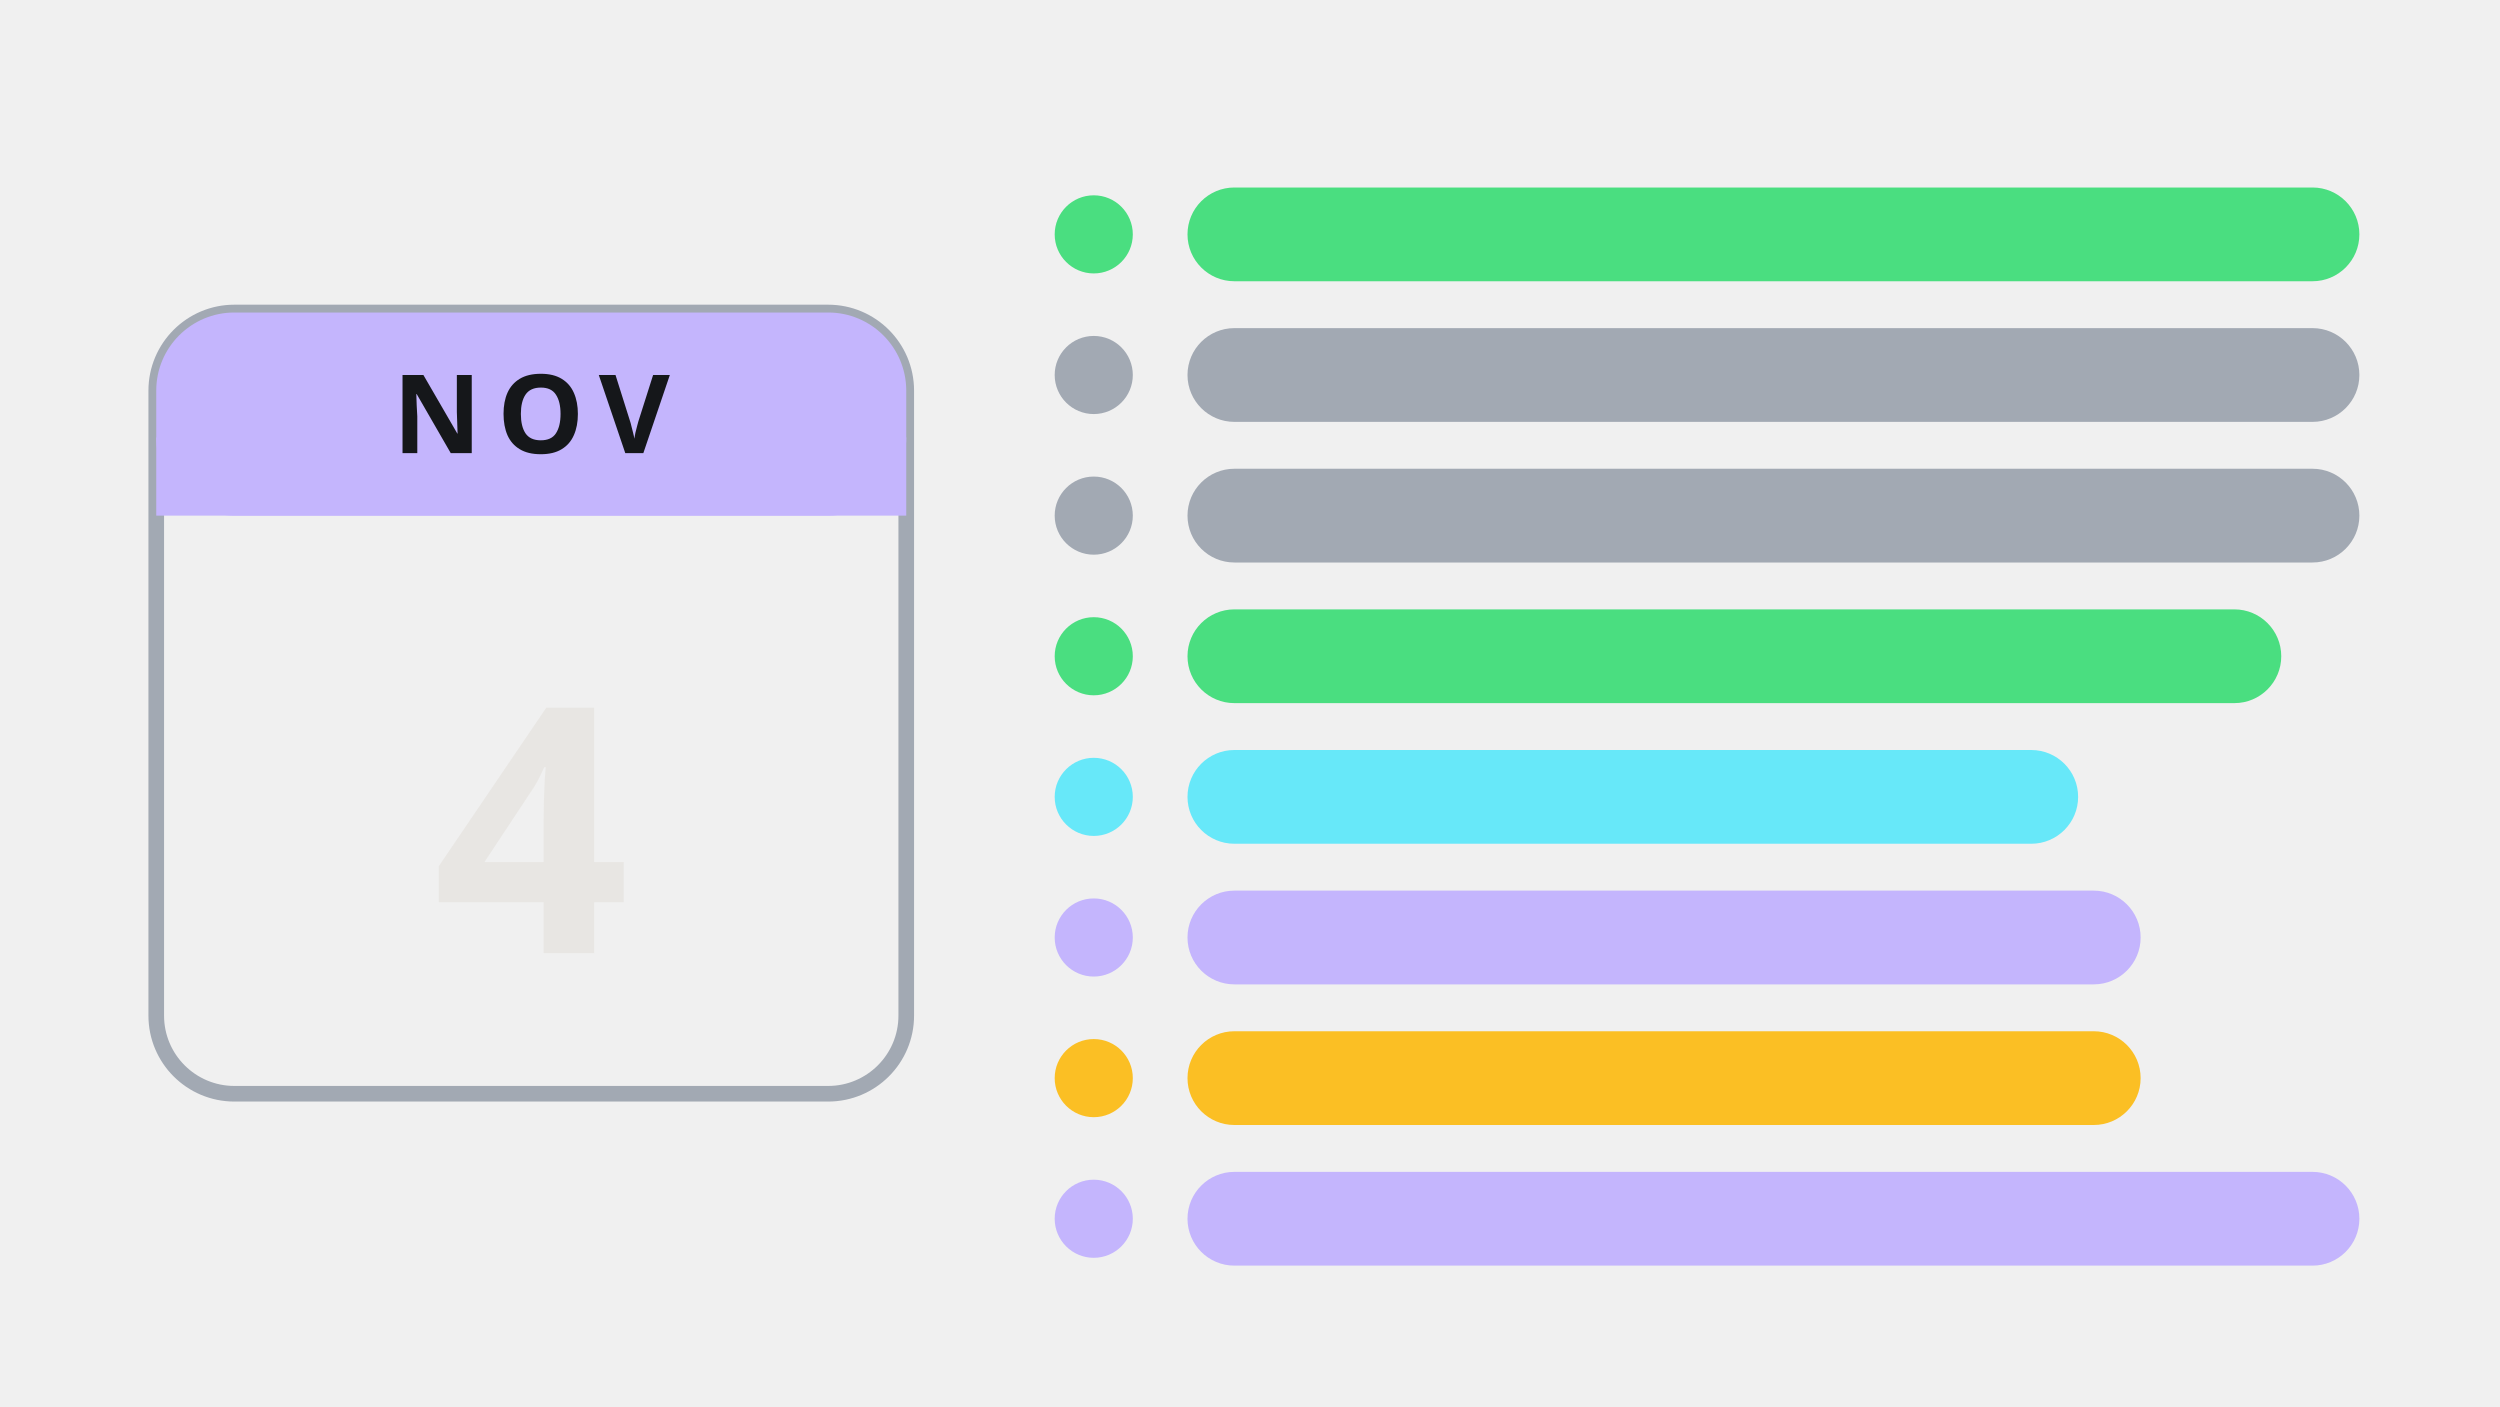
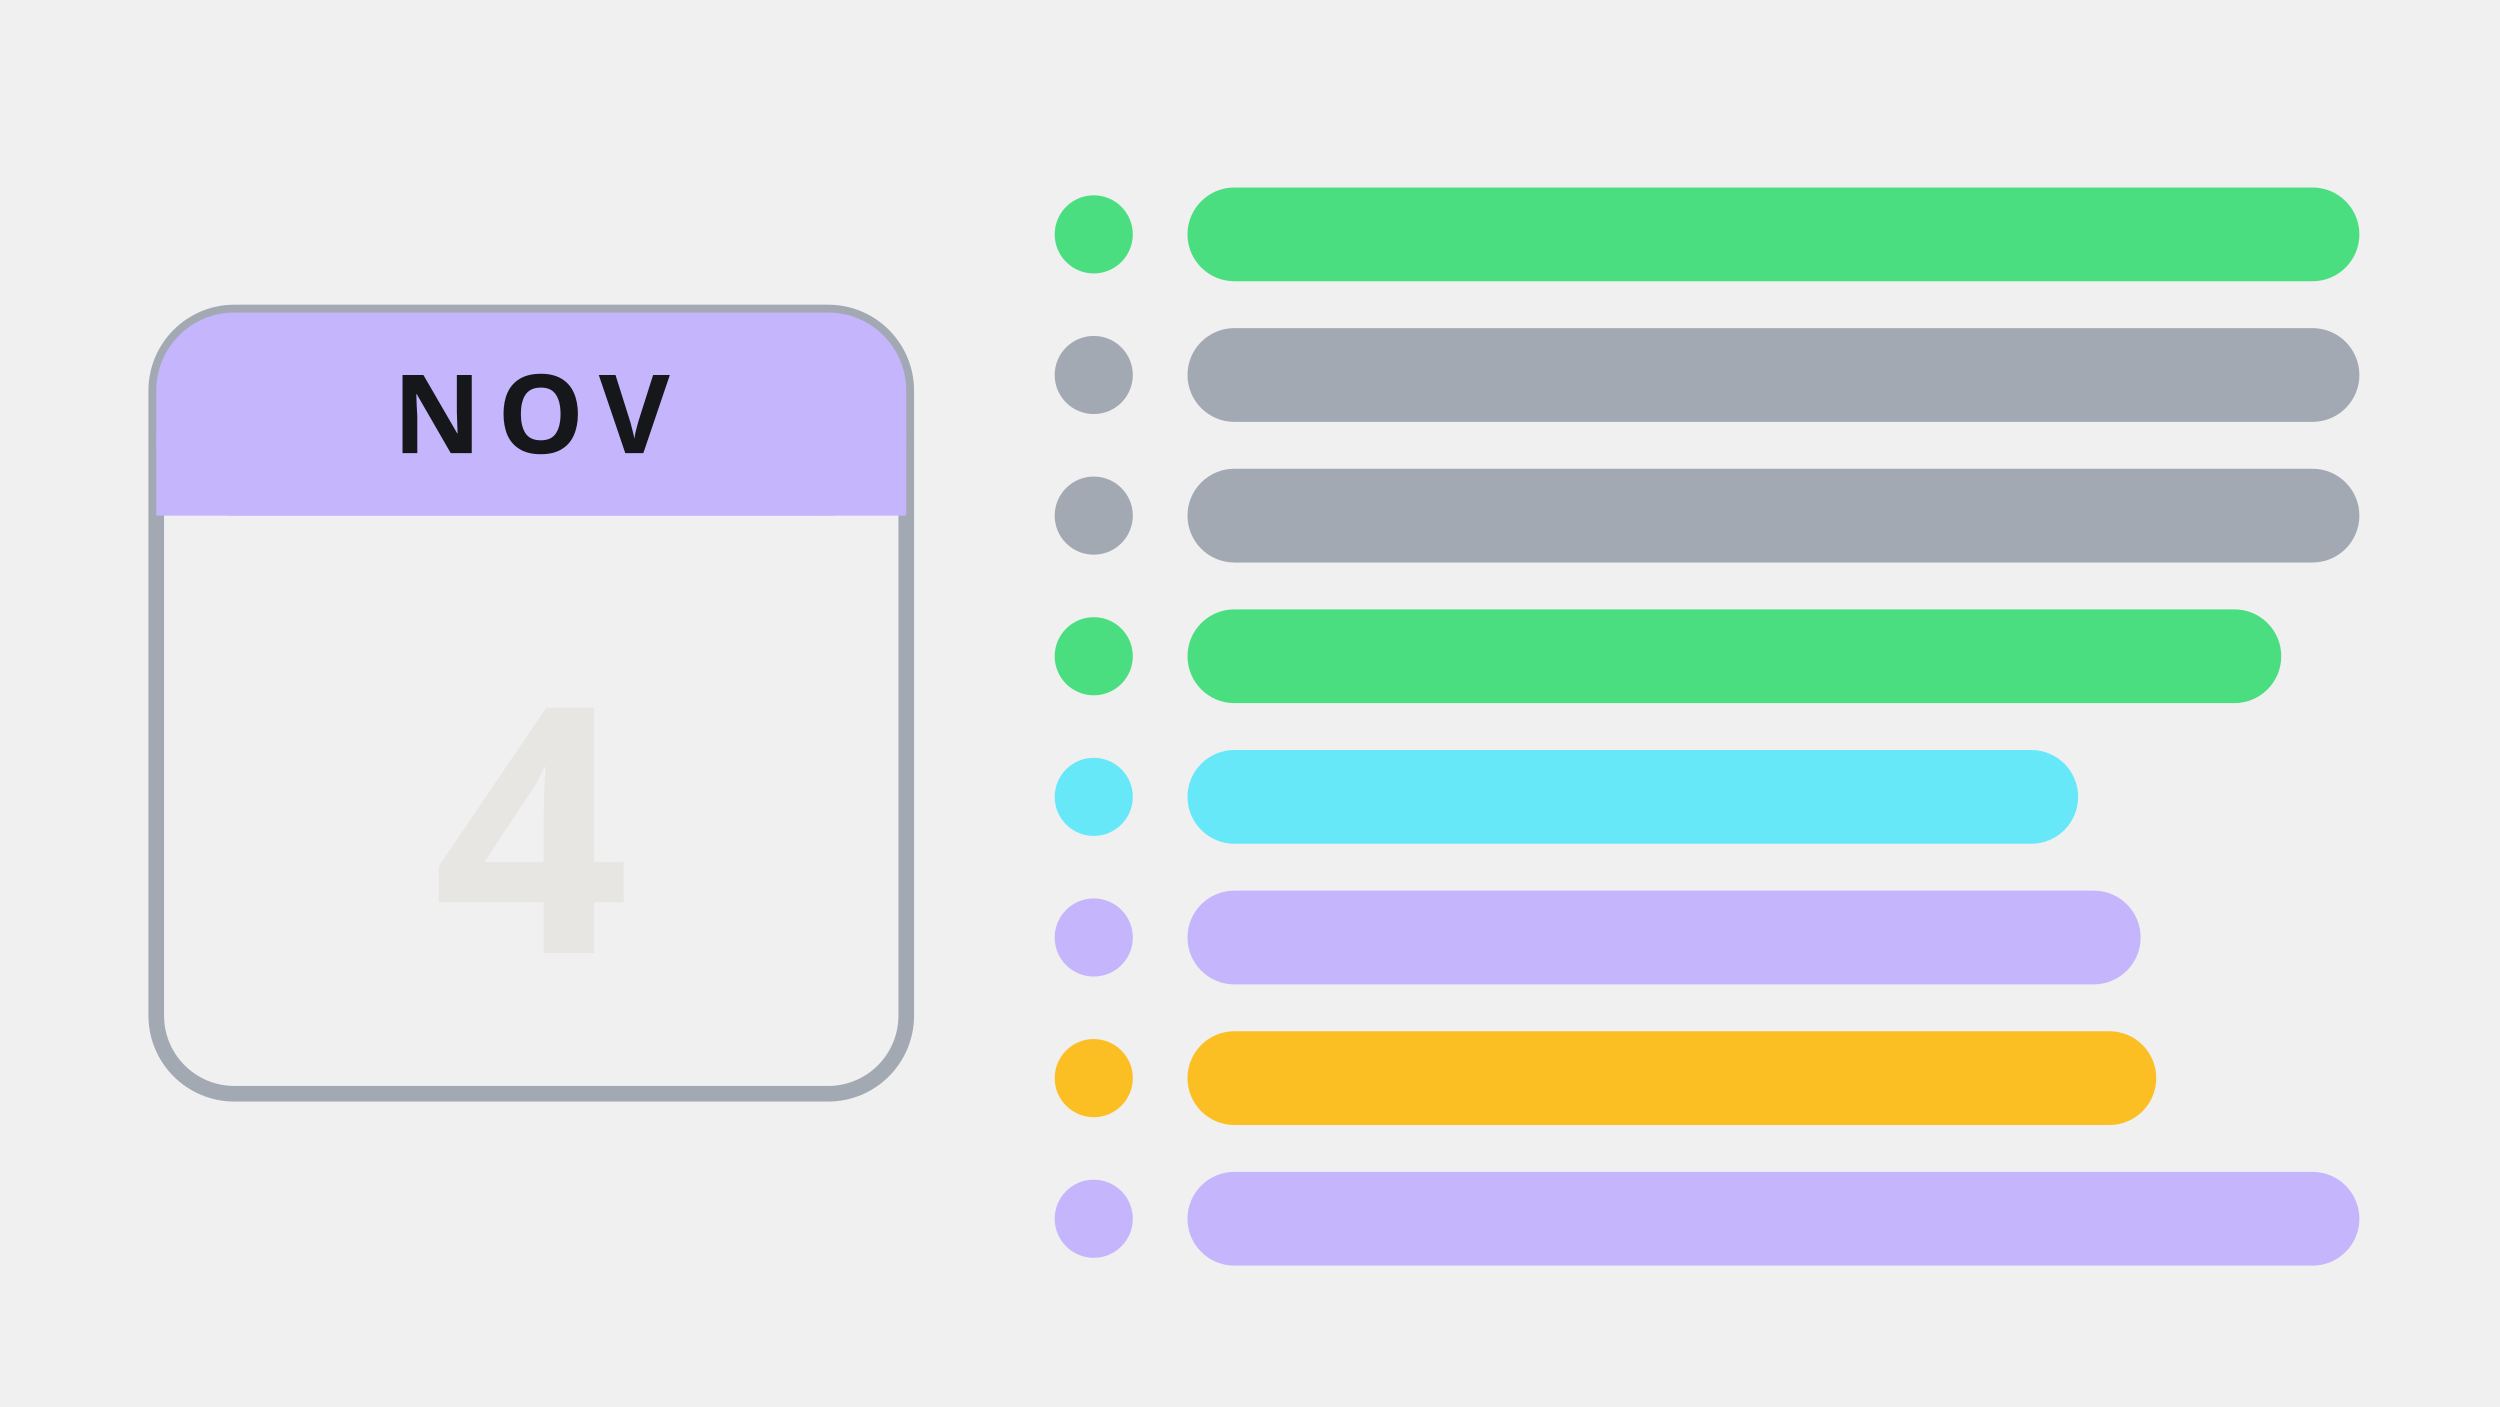
<svg xmlns="http://www.w3.org/2000/svg" viewBox="0 0 320 180">
  <style>.good{fill:#15803d}.warn{fill:#b45309}.accent{fill:#6d28d9}.accent2{fill:#0e7490}.muted{fill:#5b6470}.ink{fill:#1f2328}.box{fill:none;stroke:#5b6470;stroke-width:2}.m{font:700 14px system-ui,sans-serif;letter-spacing:2px}.d{font:700 44px system-ui,sans-serif}.mt{fill:#ffffff}.good{fill:#4ade80}.warn{fill:#fbbf24}.accent{fill:#c4b5fd}.accent2{fill:#67e8f9}.muted{fill:#a2a9b3}.ink{fill:#e8e6e3}.box{fill:none;stroke:#a2a9b3;stroke-width:2}.mt{fill:#15171a}
</style>
  <rect x="20" y="40" width="96" height="100" rx="10" class="box" />
  <rect x="20" y="40" width="96" height="26" rx="10" class="accent" />
  <rect x="20" y="56" width="96" height="10" class="accent" />
  <text x="68" y="58" text-anchor="middle" class="m mt">NOV</text>
  <text x="68" y="122" text-anchor="middle" class="d ink">4</text>
  <circle cx="140" cy="30" r="5" class="good" />
  <rect x="152" y="24" width="150" height="12" rx="6" class="good" />
  <circle cx="140" cy="48" r="5" class="muted" />
  <rect x="152" y="42" width="150" height="12" rx="6" class="muted" />
  <circle cx="140" cy="66" r="5" class="muted" />
  <rect x="152" y="60" width="150" height="12" rx="6" class="muted" />
  <circle cx="140" cy="84" r="5" class="good" />
  <rect x="152" y="78" width="140" height="12" rx="6" class="good" />
  <circle cx="140" cy="102" r="5" class="accent2" />
  <rect x="152" y="96" width="114" height="12" rx="6" class="accent2" />
  <circle cx="140" cy="120" r="5" class="accent" />
  <rect x="152" y="114" width="122" height="12" rx="6" class="accent" />
  <circle cx="140" cy="138" r="5" class="warn" />
-   <rect x="152" y="132" width="122" height="12" rx="6" class="warn" />
+   <rect x="152" y="132" width="124" height="12" rx="6" class="warn" />
  <circle cx="140" cy="156" r="5" class="accent" />
  <rect x="152" y="150" width="150" height="12" rx="6" class="accent" />
</svg>
